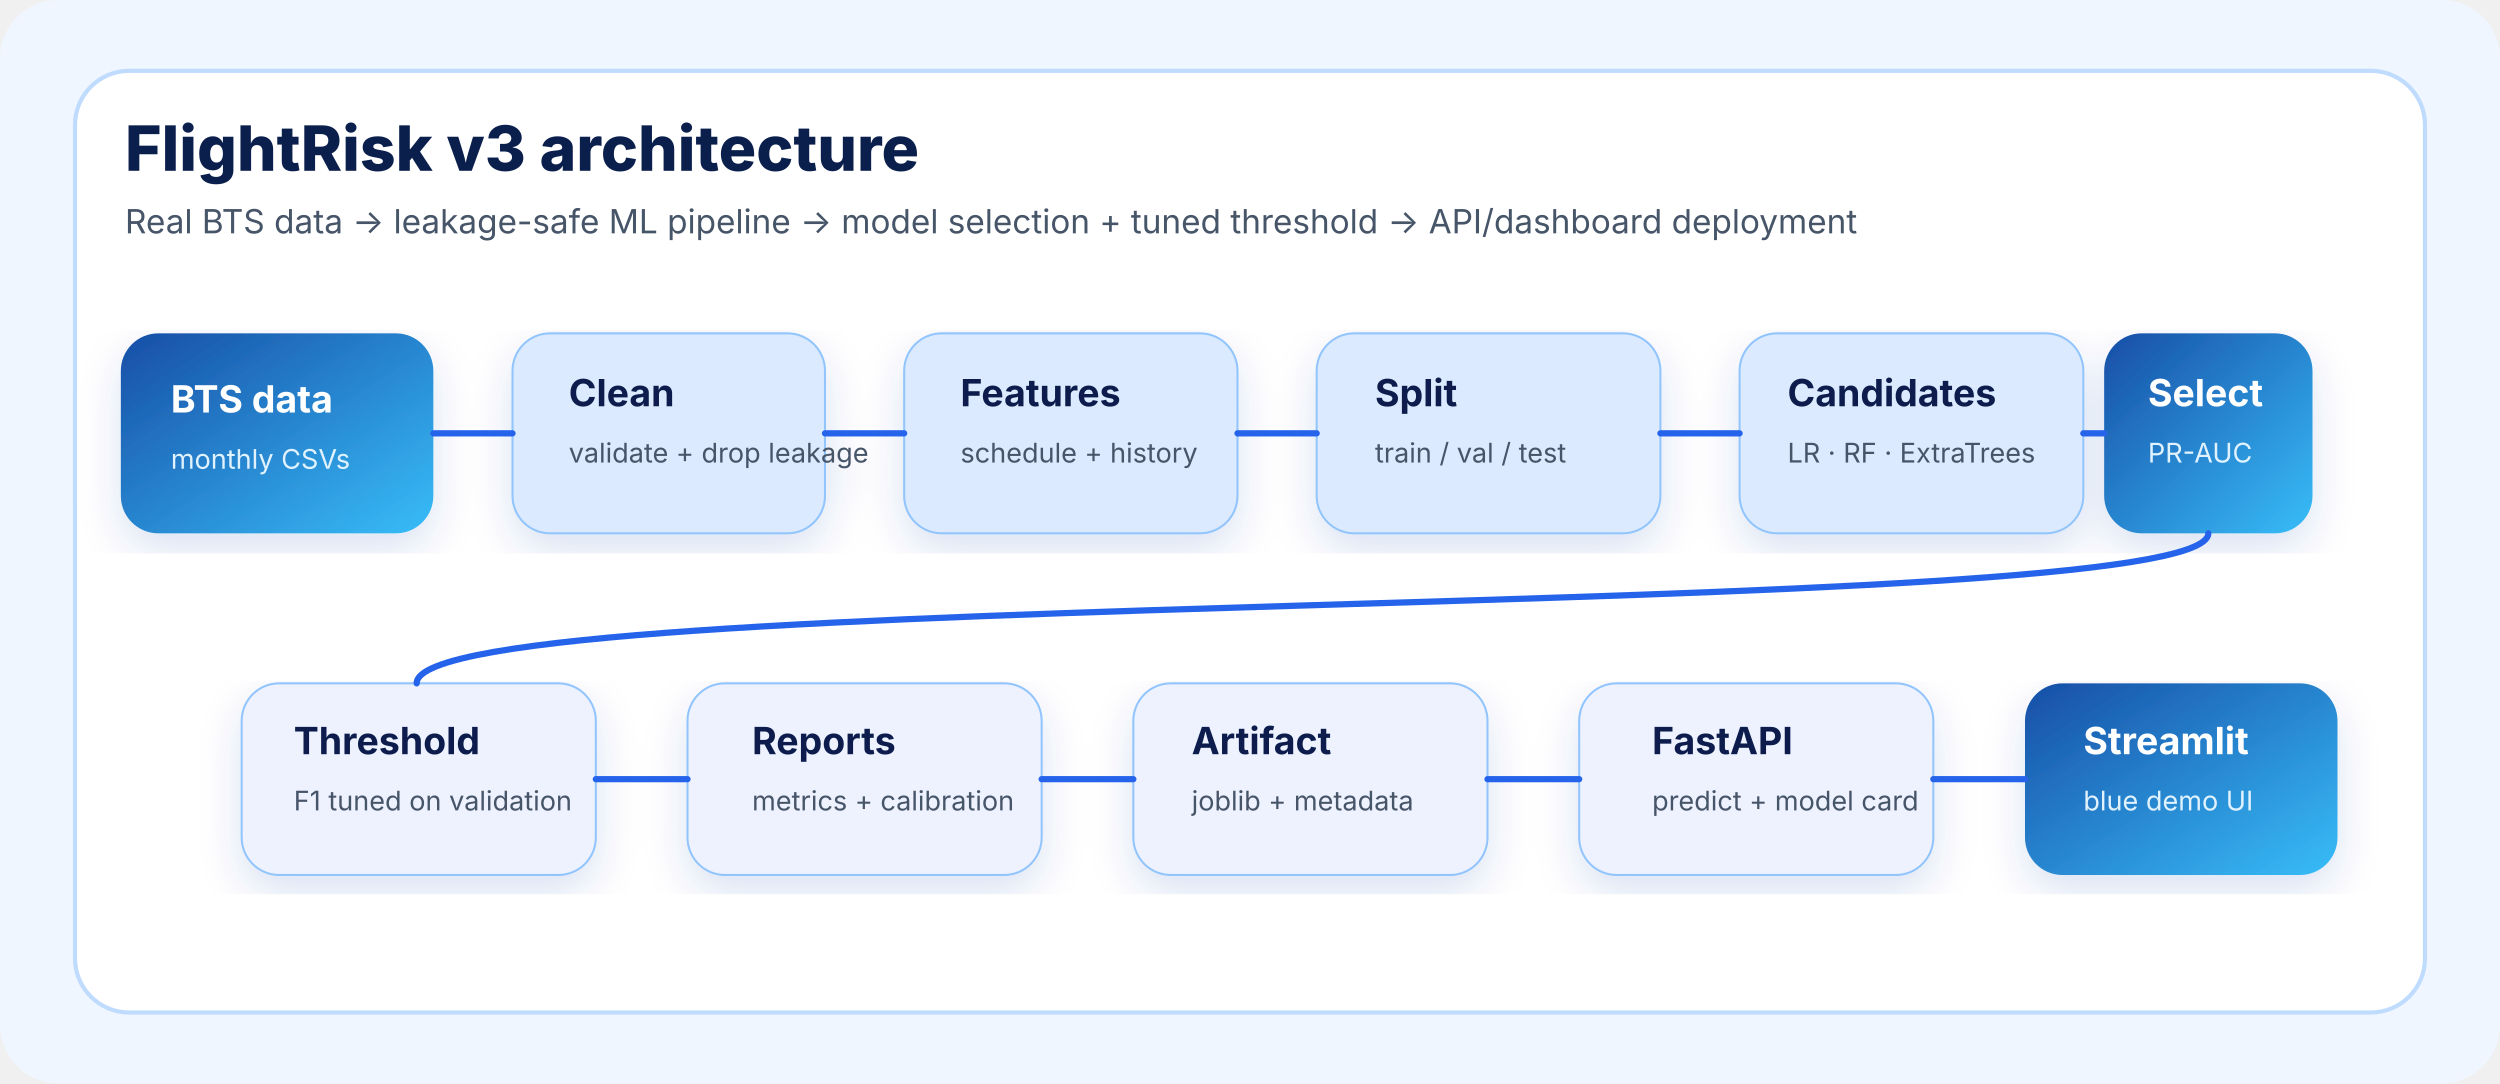
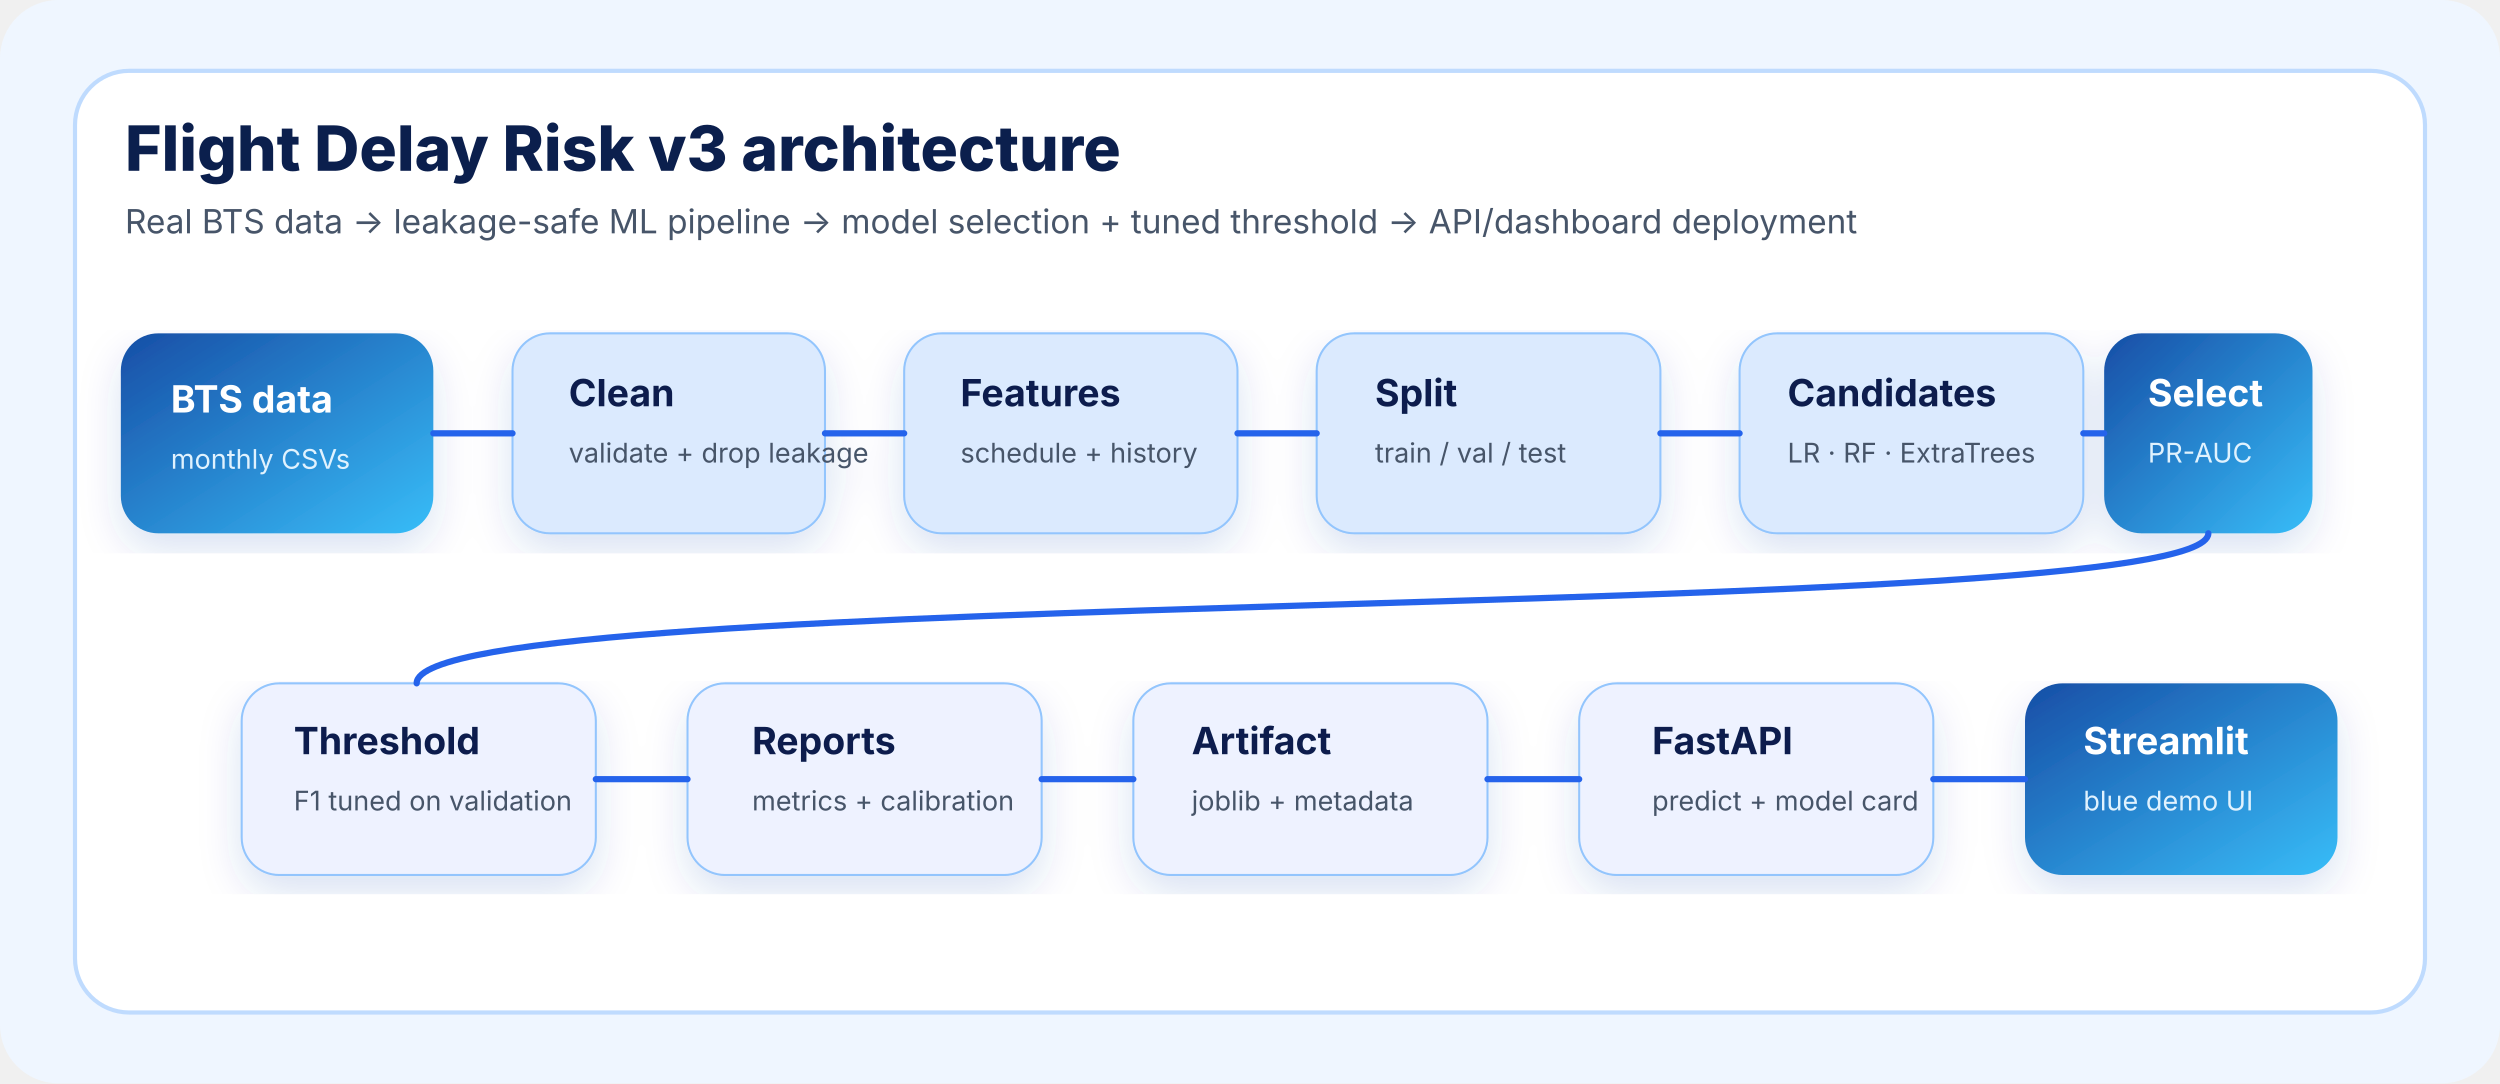
<svg xmlns="http://www.w3.org/2000/svg" width="1200" height="520" viewBox="0 0 1200 520" fill="none">
  <rect width="1200" height="520" rx="28" fill="#eff6ff" />
  <rect x="36" y="34" width="1128" height="452" rx="26" fill="white" stroke="#bfdbfe" stroke-width="2" />
-   <text x="60" y="82" font-family="Inter,Arial" font-size="30" font-weight="800" fill="#0b1f4d">FlightRisk v3 architecture</text>
+   <text x="60" y="82" font-family="Inter,Arial" font-size="30" font-weight="800" fill="#0b1f4d">Flight Delay Risk v3 architecture</text>
  <text x="60" y="112" font-family="Inter,Arial" font-size="16" fill="#475569">Real BTS data → leakage-safe ML pipeline → model selection + tuned threshold → API/dashboard deployment</text>
  <defs>
    <linearGradient id="g" x1="0" y1="0" x2="1" y2="1">
      <stop stop-color="#174ea6" />
      <stop offset="1" stop-color="#38bdf8" />
    </linearGradient>
    <filter id="shadow" x="-10%" y="-10%" width="120%" height="120%">
      <feDropShadow dx="0" dy="8" stdDeviation="10" flood-color="#1e40af" flood-opacity="0.15" />
    </filter>
  </defs>
  <g font-family="Inter,Arial" filter="url(#shadow)">
    <rect x="58" y="160" width="150" height="96" rx="18" fill="url(#g)" />
    <text x="82" y="198" font-size="18" font-weight="700" fill="white">BTS data</text>
    <text x="82" y="225" font-size="13" fill="#e0f2fe">monthly CSVs</text>
    <rect x="246" y="160" width="150" height="96" rx="18" fill="#dbeafe" stroke="#93c5fd" />
    <text x="273" y="195" font-size="18" font-weight="700" fill="#0b1f4d">Clean</text>
    <text x="273" y="222" font-size="13" fill="#475569">validate + drop leakage</text>
    <rect x="434" y="160" width="160" height="96" rx="18" fill="#dbeafe" stroke="#93c5fd" />
    <text x="461" y="195" font-size="18" font-weight="700" fill="#0b1f4d">Features</text>
    <text x="461" y="222" font-size="13" fill="#475569">schedule + history</text>
    <rect x="632" y="160" width="165" height="96" rx="18" fill="#dbeafe" stroke="#93c5fd" />
    <text x="660" y="195" font-size="18" font-weight="700" fill="#0b1f4d">Split</text>
    <text x="660" y="222" font-size="13" fill="#475569">train / val / test</text>
    <rect x="835" y="160" width="165" height="96" rx="18" fill="#dbeafe" stroke="#93c5fd" />
    <text x="858" y="195" font-size="18" font-weight="700" fill="#0b1f4d">Candidates</text>
    <text x="858" y="222" font-size="13" fill="#475569">LR · RF · ExtraTrees</text>
    <rect x="1010" y="160" width="100" height="96" rx="18" fill="url(#g)" />
    <text x="1031" y="195" font-size="18" font-weight="700" fill="white">Select</text>
    <text x="1031" y="222" font-size="13" fill="#e0f2fe">PR-AUC</text>
  </g>
  <g stroke="#2563eb" stroke-width="3" stroke-linecap="round">
    <path d="M208 208 H246" />
    <path d="M396 208 H434" />
    <path d="M594 208 H632" />
    <path d="M797 208 H835" />
    <path d="M1000 208 H1010" />
  </g>
  <g font-family="Inter,Arial" filter="url(#shadow)">
    <rect x="116" y="328" width="170" height="92" rx="18" fill="#eef2ff" stroke="#93c5fd" />
    <text x="141" y="362" font-size="18" font-weight="700" fill="#0b1f4d">Threshold</text>
    <text x="141" y="389" font-size="13" fill="#475569">F1 tuned on validation</text>
    <rect x="330" y="328" width="170" height="92" rx="18" fill="#eef2ff" stroke="#93c5fd" />
    <text x="361" y="362" font-size="18" font-weight="700" fill="#0b1f4d">Reports</text>
    <text x="361" y="389" font-size="13" fill="#475569">metrics + calibration</text>
    <rect x="544" y="328" width="170" height="92" rx="18" fill="#eef2ff" stroke="#93c5fd" />
    <text x="572" y="362" font-size="18" font-weight="700" fill="#0b1f4d">Artifact</text>
    <text x="572" y="389" font-size="13" fill="#475569">joblib + metadata</text>
    <rect x="758" y="328" width="170" height="92" rx="18" fill="#eef2ff" stroke="#93c5fd" />
    <text x="793" y="362" font-size="18" font-weight="700" fill="#0b1f4d">FastAPI</text>
    <text x="793" y="389" font-size="13" fill="#475569">predict + model card</text>
    <rect x="972" y="328" width="150" height="92" rx="18" fill="url(#g)" />
    <text x="1000" y="362" font-size="18" font-weight="700" fill="white">Streamlit</text>
    <text x="1000" y="389" font-size="13" fill="#e0f2fe">blue demo UI</text>
  </g>
  <g stroke="#2563eb" stroke-width="3" stroke-linecap="round">
    <path d="M1060 256 C1060 300 200 280 200 328" />
    <path d="M286 374 H330" />
    <path d="M500 374 H544" />
    <path d="M714 374 H758" />
    <path d="M928 374 H972" />
  </g>
</svg>
